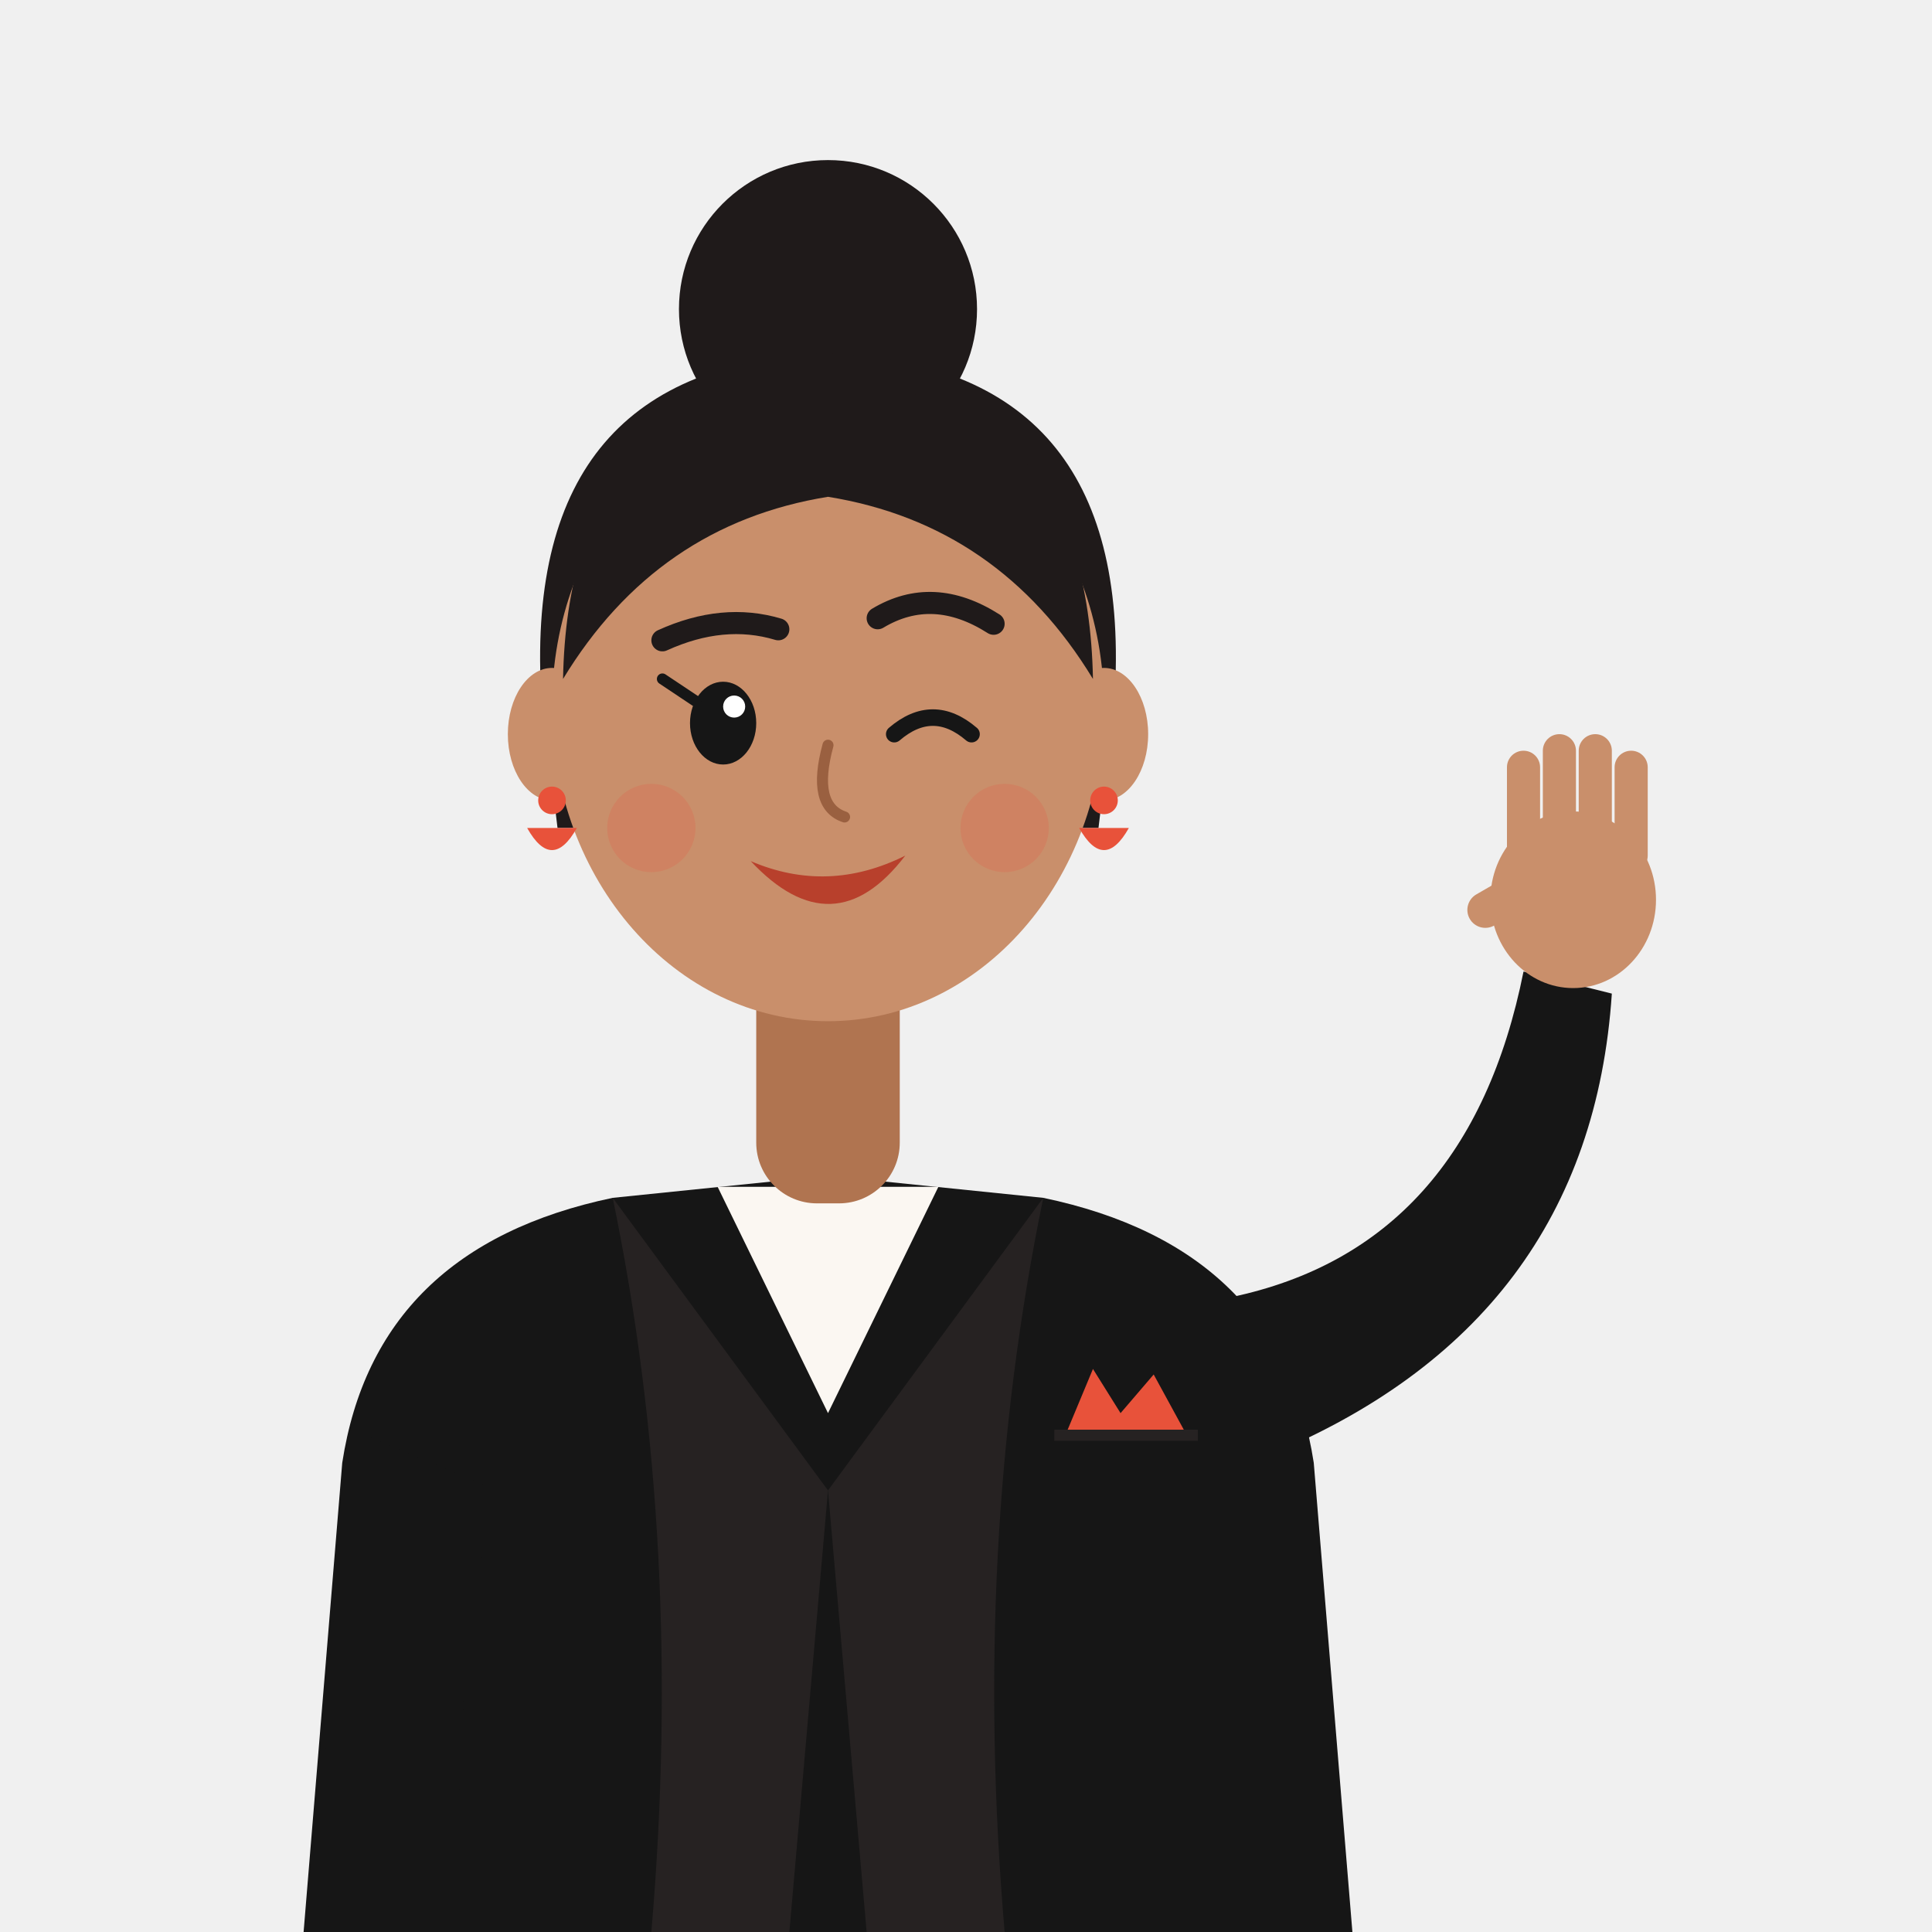
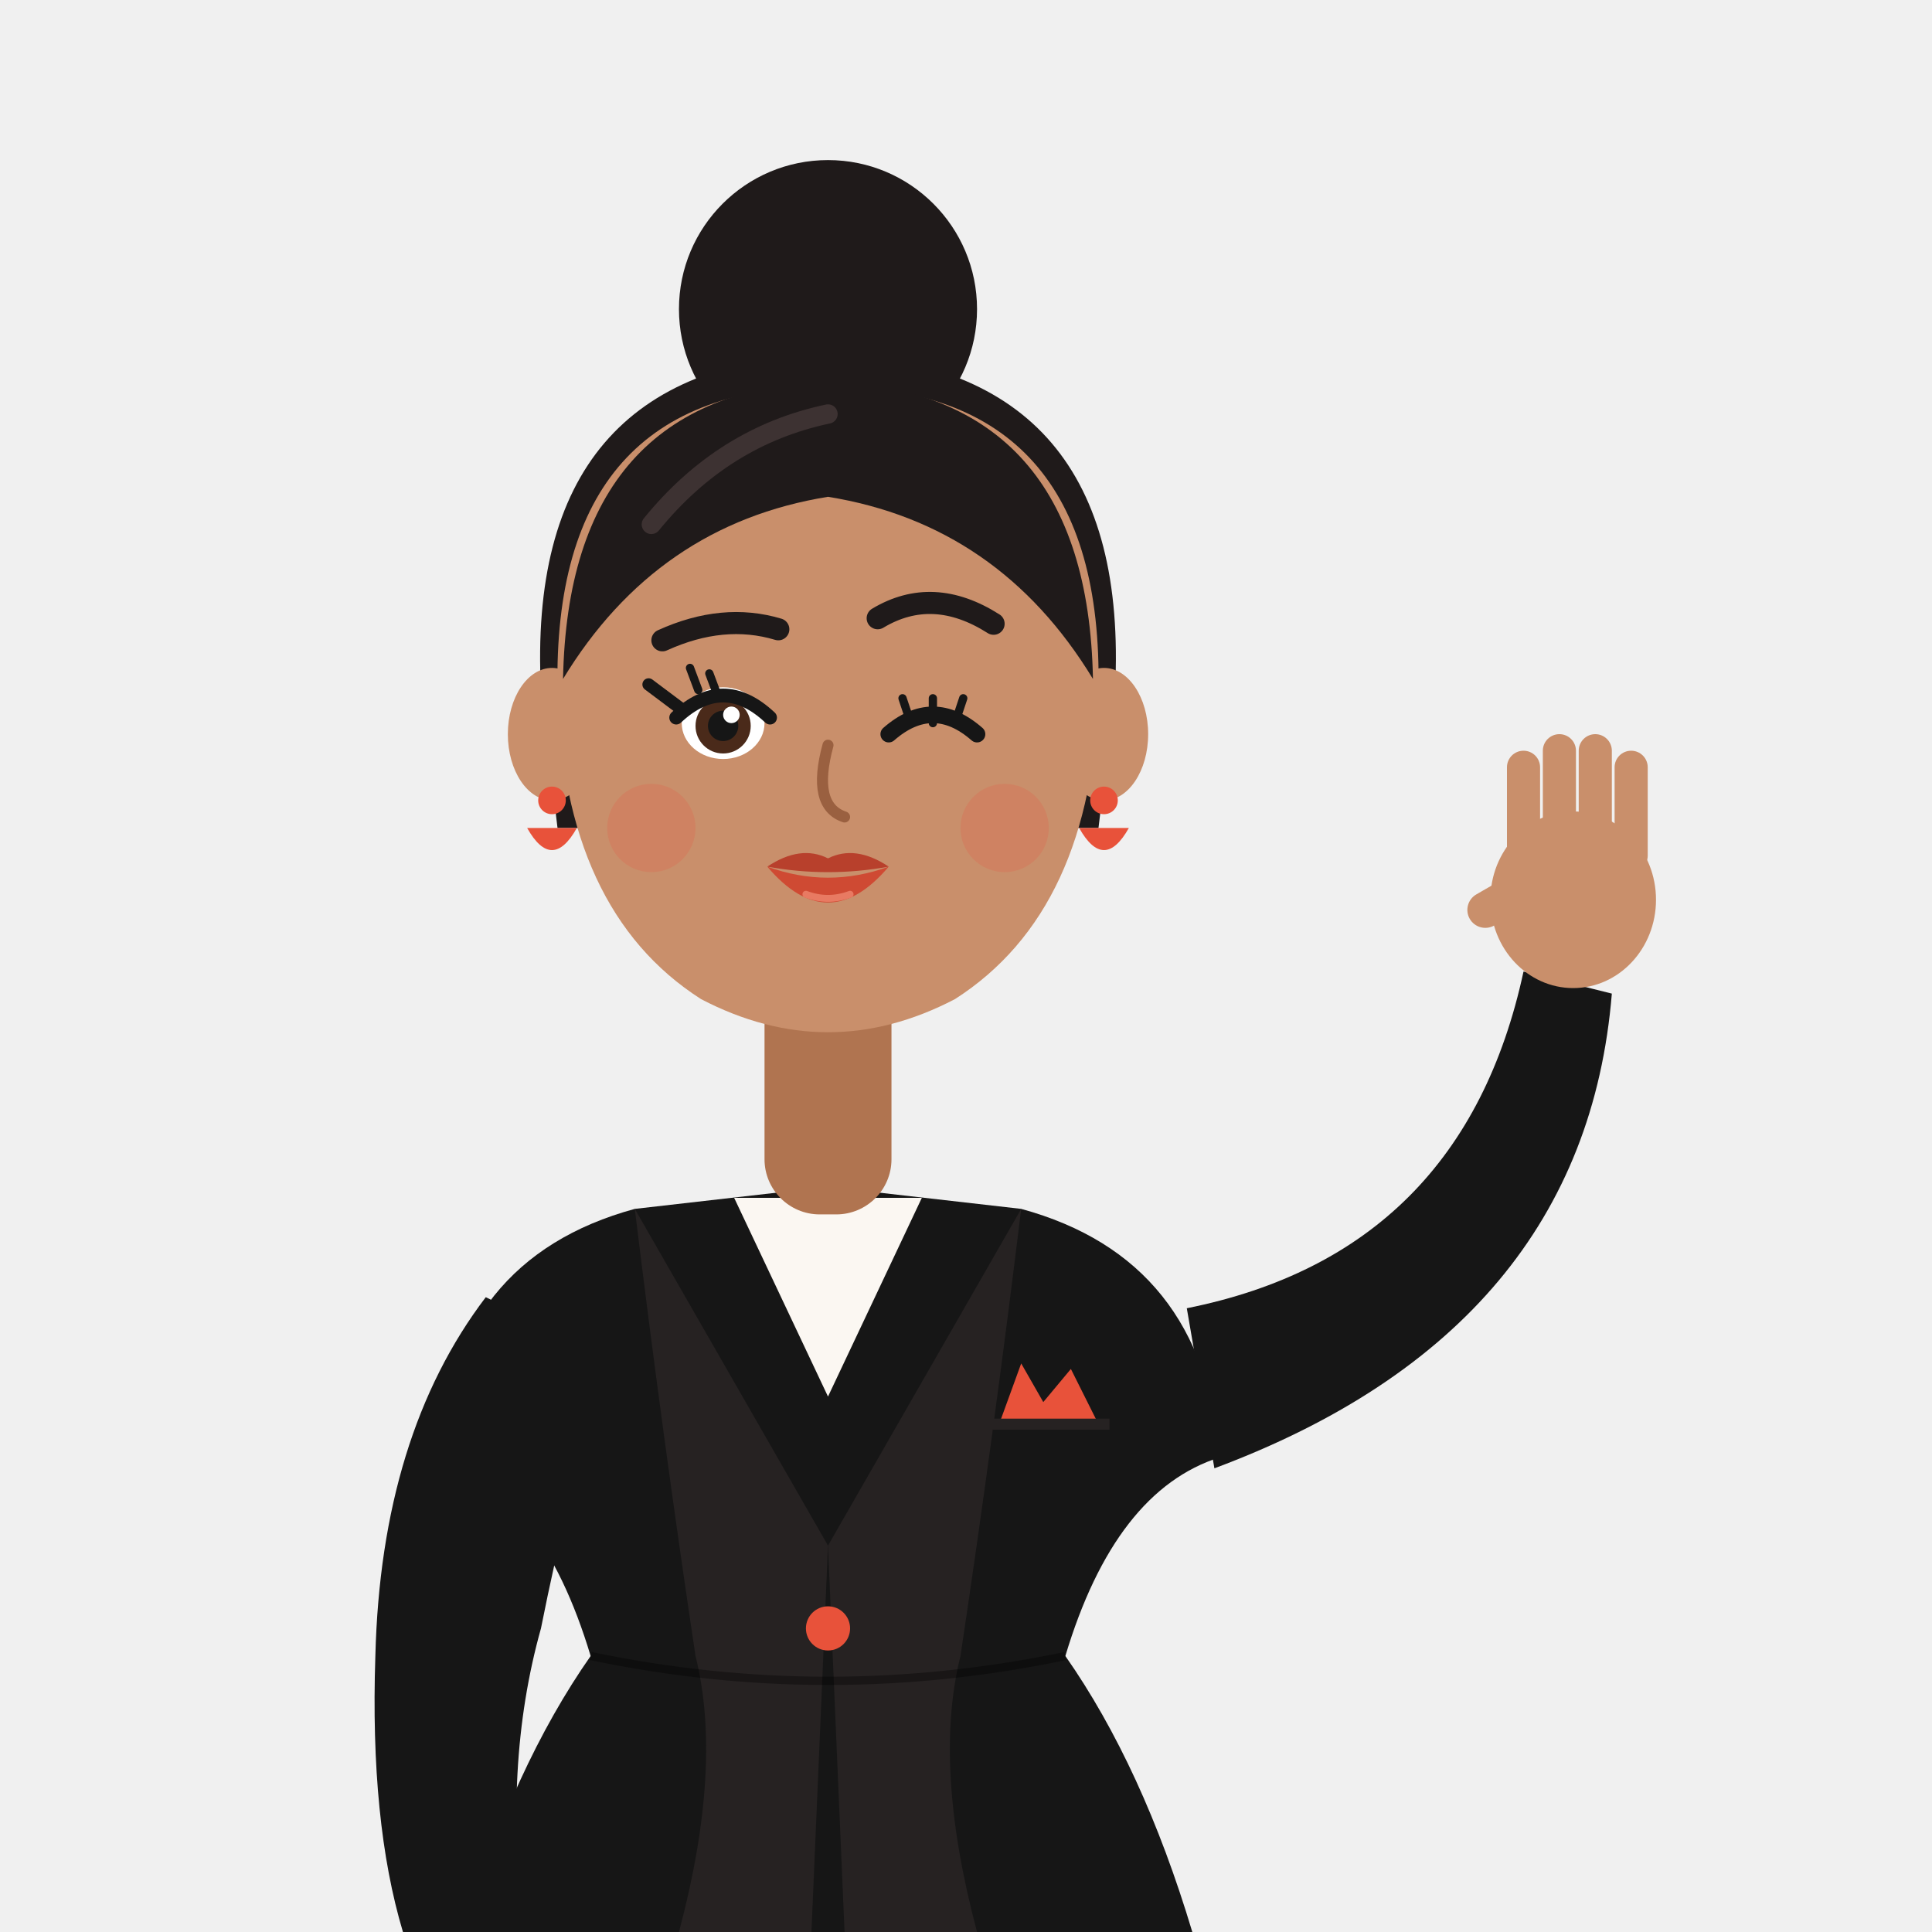
<svg xmlns="http://www.w3.org/2000/svg" viewBox="0 0 700 700">
  <circle cx="300" cy="112" r="54" fill="#1F1A1A" />
  <path d="M196 250 Q190 132 300 128 Q410 132 404 250 L398 300 L202 300Z" fill="#1F1A1A" />
-   <path d="M110 700 L124 530 Q136 452 222 434 L300 426 L378 434 Q464 452 476 530 L490 700Z" fill="#161616" />
-   <path d="M260 430 L300 512 L340 430Z" fill="#FBF7F2" />
-   <path d="M222 434 L300 540 L286 700 L236 700 Q248 560 222 434Z" fill="#262222" />
-   <path d="M378 434 L300 540 L314 700 L364 700 Q352 560 378 434Z" fill="#262222" />
-   <path d="M132 520 Q112 610 120 700 L168 700 Q162 612 180 540Z" fill="#161616" />
-   <path d="M386 520 L430 520 L418 498 L406 512 L396 496Z" fill="#E8523A" />
-   <path d="M382 520 h52" stroke="#262222" stroke-width="4" />
-   <rect x="274" y="340" width="52" height="96" rx="22" fill="#B07450" />
+   <path d="M168 700 Q186 640 214 600 Q196 540 158 528 Q164 456 230 438 L300 430 L370 438 Q436 456 442 528 Q404 540 386 600 Q414 640 432 700Z" fill="#161616" />
+   <path d="M266 434 L300 506 L334 434Z" fill="#FBF7F2" />
+   <path d="M230 438 L300 560 L294 700 L246 700 Q262 640 252 600 Q240 520 230 438Z" fill="#262222" />
+   <path d="M370 438 L300 560 L306 700 L354 700 Q338 640 348 600 Q360 520 370 438Z" fill="#262222" />
+   <path d="M214 600 Q300 618 386 600" stroke="#000" stroke-width="3" fill="none" opacity=".35" />
+   <circle cx="300" cy="590" r="8" fill="#E8523A" />
+   <path d="M176 470 Q138 520 136 600 Q134 660 146 700 L190 700 Q182 640 196 590 Q206 540 214 520 Q206 484 176 470Z" fill="#161616" />
+   <path d="M362 516 L398 516 L388 496 L378 508 L370 494Z" fill="#E8523A" />
+   <path d="M358 516 h44" stroke="#262222" stroke-width="4" />
+   <rect x="277" y="340" width="46" height="100" rx="20" fill="#B07450" />
  <ellipse cx="200" cy="266" rx="16" ry="24" fill="#C98F6B" />
  <ellipse cx="400" cy="266" rx="16" ry="24" fill="#C98F6B" />
-   <ellipse cx="300" cy="256" rx="100" ry="114" fill="#C98F6B" />
+   <path d="M202 250 Q200 140 300 140 Q400 140 398 250 Q396 330 346 362 Q300 386 254 362 Q204 330 202 250Z" fill="#C98F6B" />
  <path d="M204 246 Q206 142 300 138 Q394 142 396 246 Q362 190 300 180 Q238 190 204 246Z" fill="#1F1A1A" />
+   <path d="M236 190 Q262 158 300 150" stroke="#4A3C3C" stroke-width="7" fill="none" stroke-linecap="round" opacity=".7" />
  <circle cx="200" cy="290" r="5" fill="#E8523A" />
  <path d="M191 300 Q200 316 209 300Z" fill="#E8523A" />
  <circle cx="400" cy="290" r="5" fill="#E8523A" />
  <path d="M391 300 Q400 316 409 300Z" fill="#E8523A" />
-   <ellipse cx="262" cy="262" rx="12" ry="15" fill="#161616" />
-   <circle cx="266" cy="256" r="4" fill="#fff" />
-   <path d="M252 254 L240 246" stroke="#161616" stroke-width="4" stroke-linecap="round" />
-   <path d="M324 266 Q338 254 352 266" stroke="#161616" stroke-width="6" fill="none" stroke-linecap="round" />
+   <ellipse cx="262" cy="262" rx="15" ry="13" fill="#fff" />
+   <circle cx="262" cy="263" r="10" fill="#4A2A1A" />
+   <circle cx="262" cy="263" r="5.5" fill="#161616" />
+   <circle cx="265" cy="259" r="3" fill="#fff" />
+   <path d="M245 260 Q262 244 279 260" stroke="#161616" stroke-width="5" fill="none" stroke-linecap="round" />
+   <path d="M247 257 L235 248" stroke="#161616" stroke-width="4.5" stroke-linecap="round" />
+   <path d="M260 252 l-3 -8" stroke="#161616" stroke-width="3" stroke-linecap="round" />
+   <path d="M253 250 l-3 -8" stroke="#161616" stroke-width="3" stroke-linecap="round" />
+   <path d="M322 266 Q338 252 354 266" stroke="#161616" stroke-width="6" fill="none" stroke-linecap="round" />
+   <path d="M330 262 l-3 -9" stroke="#161616" stroke-width="3" stroke-linecap="round" />
+   <path d="M338 262 l0 -9" stroke="#161616" stroke-width="3" stroke-linecap="round" />
+   <path d="M346 262 l3 -9" stroke="#161616" stroke-width="3" stroke-linecap="round" />
  <path d="M240 232 Q262 222 282 228" stroke="#1F1A1A" stroke-width="8" fill="none" stroke-linecap="round" />
  <path d="M318 224 Q338 212 360 226" stroke="#1F1A1A" stroke-width="8" fill="none" stroke-linecap="round" />
  <path d="M300 270 Q294 292 306 296" stroke="#9A6040" stroke-width="4" fill="none" stroke-linecap="round" />
  <circle cx="236" cy="300" r="16" fill="#E8523A" opacity=".2" />
  <circle cx="364" cy="300" r="16" fill="#E8523A" opacity=".2" />
-   <path d="M272 312 Q302 344 328 310 Q300 324 272 312Z" fill="#B8402C" />
-   <path d="M446 470 Q532 452 552 352 L584 360 Q576 480 458 528Z" fill="#161616" />
+   <path d="M278 314 Q290 306 300 311 Q310 306 322 314 Q300 318 278 314Z" fill="#B8402C" />
+   <path d="M278 314 Q300 340 322 314 Q300 322 278 314Z" fill="#CF4A33" />
+   <path d="M292 324 Q300 327 308 324" stroke="#E87A62" stroke-width="2.5" fill="none" stroke-linecap="round" />
+   <path d="M430 474 Q530 454 552 352 L584 360 Q574 482 440 532Z" fill="#161616" />
  <ellipse cx="570" cy="326" rx="30" ry="32" fill="#C98F6B" />
  <rect x="546" y="272" width="12" height="44" rx="6" fill="#C98F6B" />
  <rect x="559" y="266" width="12" height="44" rx="6" fill="#C98F6B" />
  <rect x="572" y="266" width="12" height="44" rx="6" fill="#C98F6B" />
  <rect x="585" y="272" width="12" height="44" rx="6" fill="#C98F6B" />
  <rect x="530" y="318" width="34" height="13" rx="6.5" fill="#C98F6B" transform="rotate(-30 547 324)" />
</svg>
